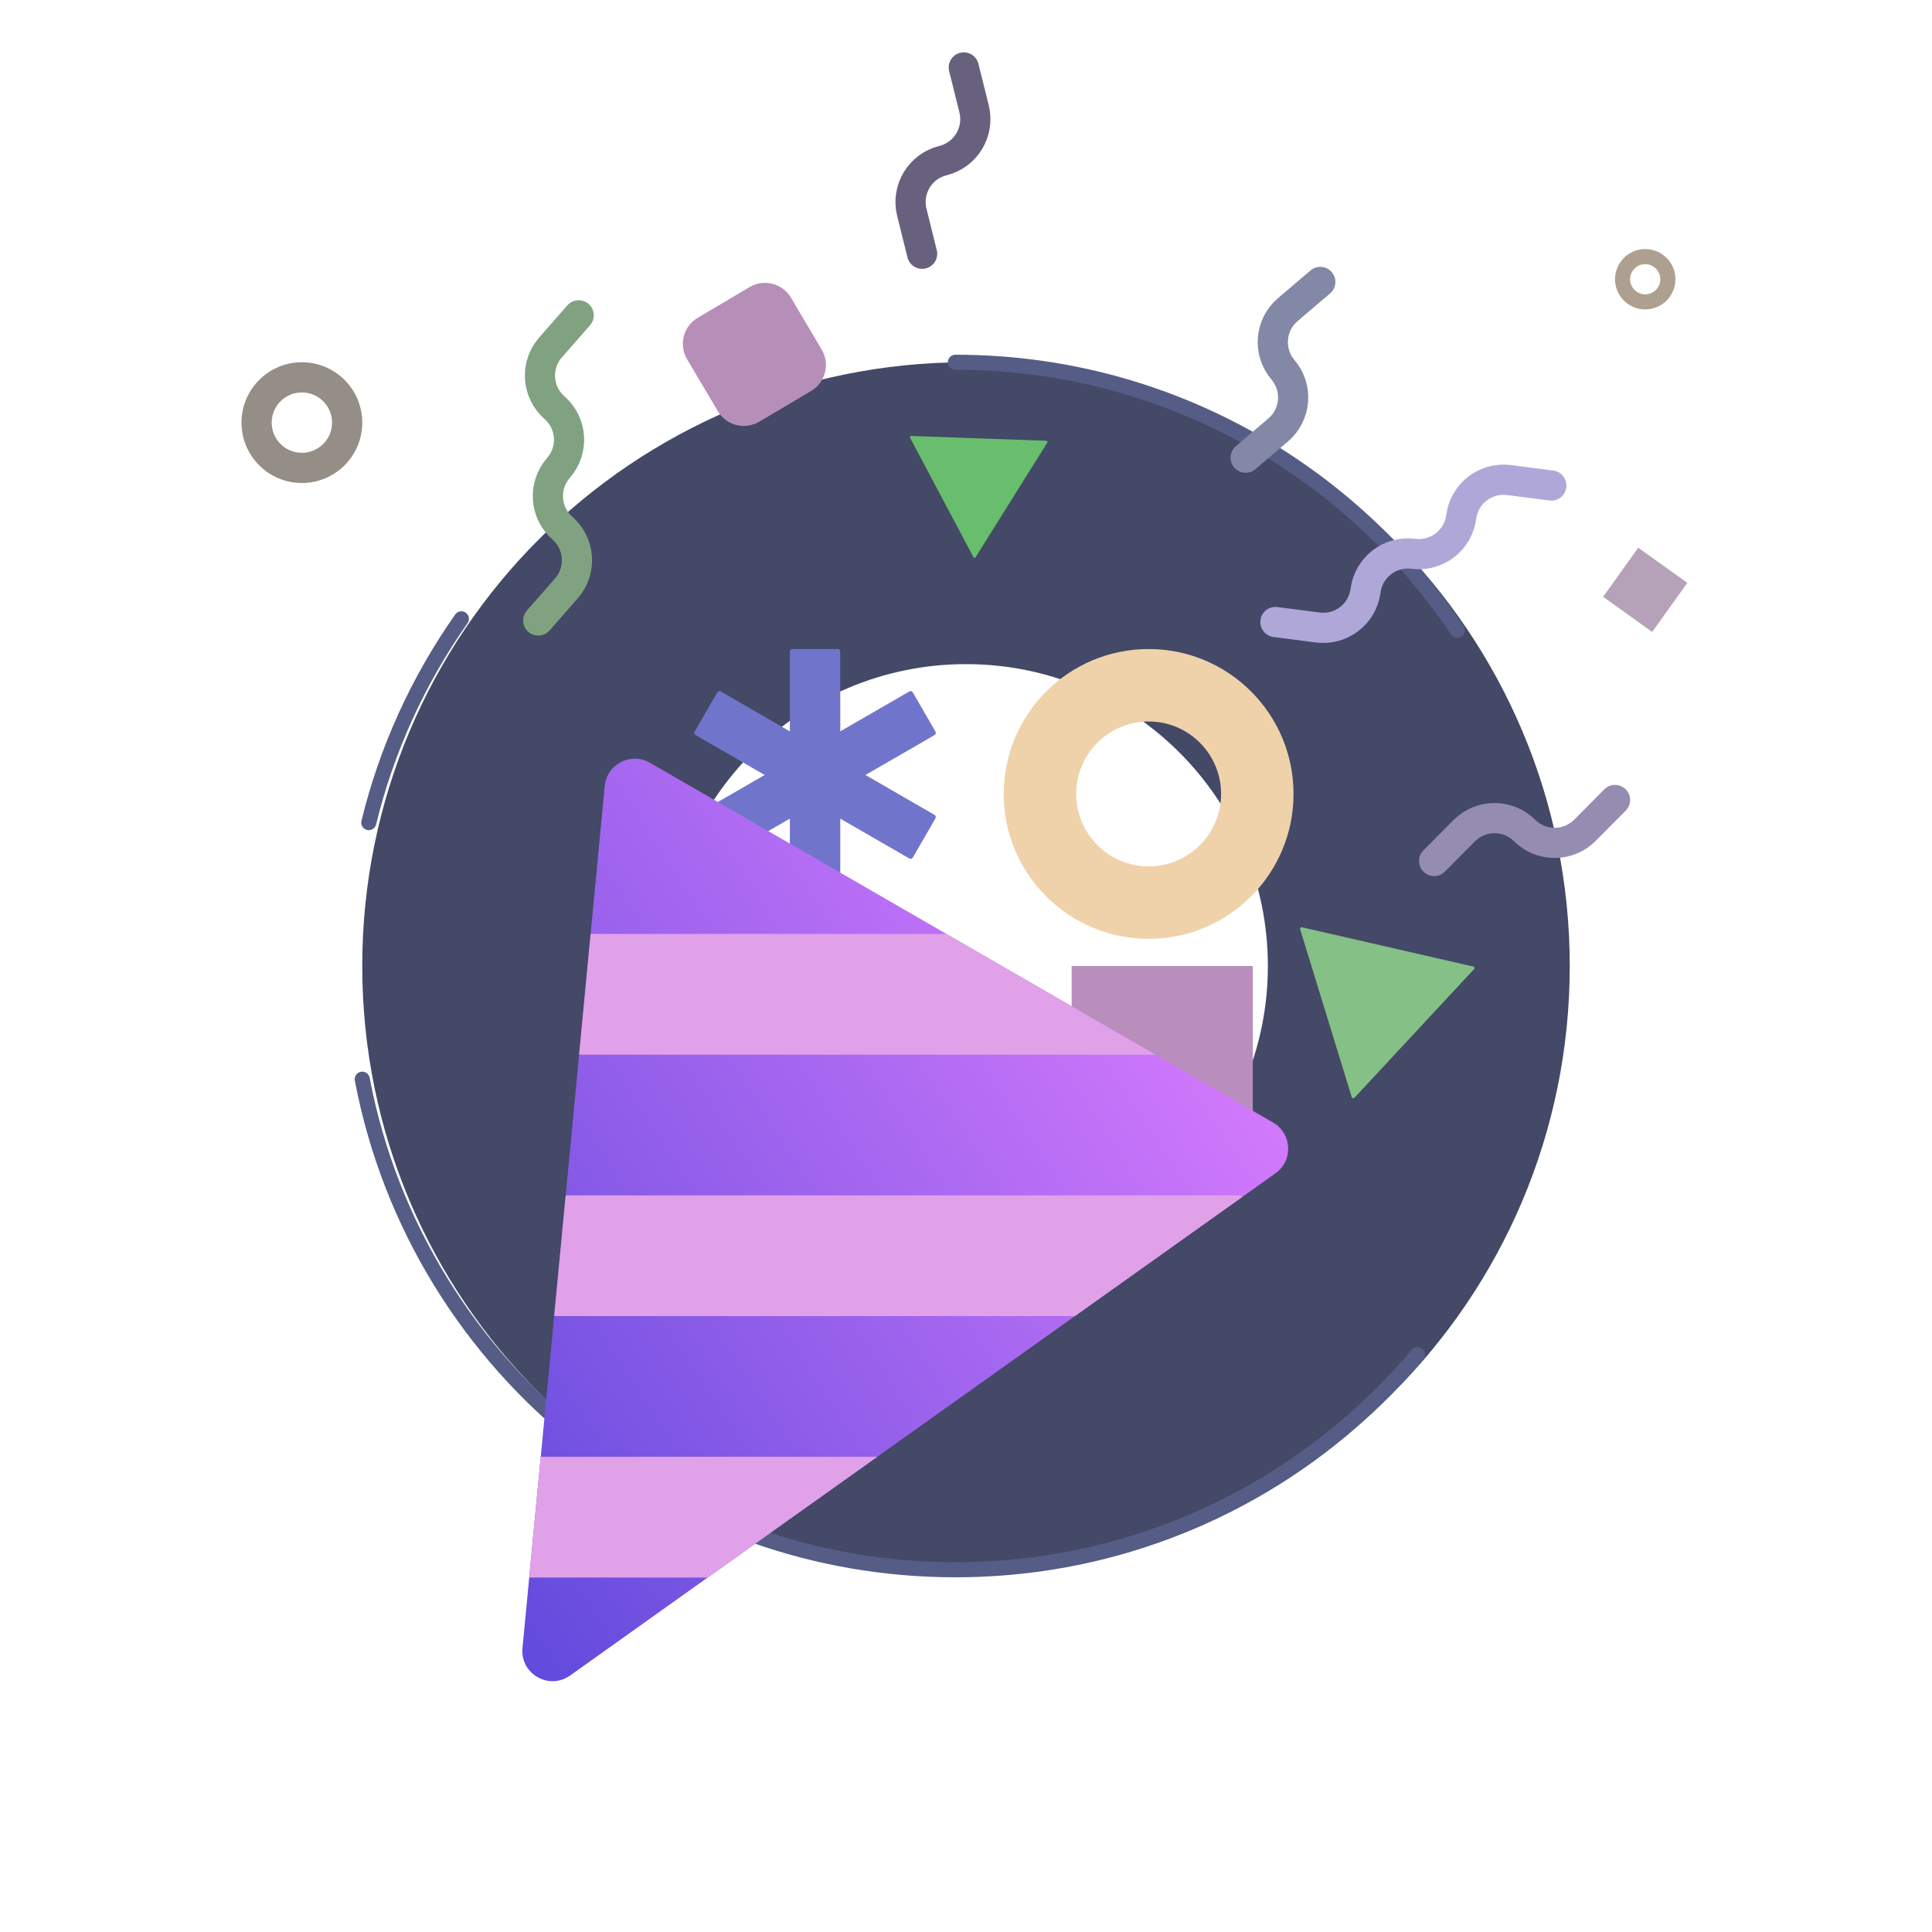
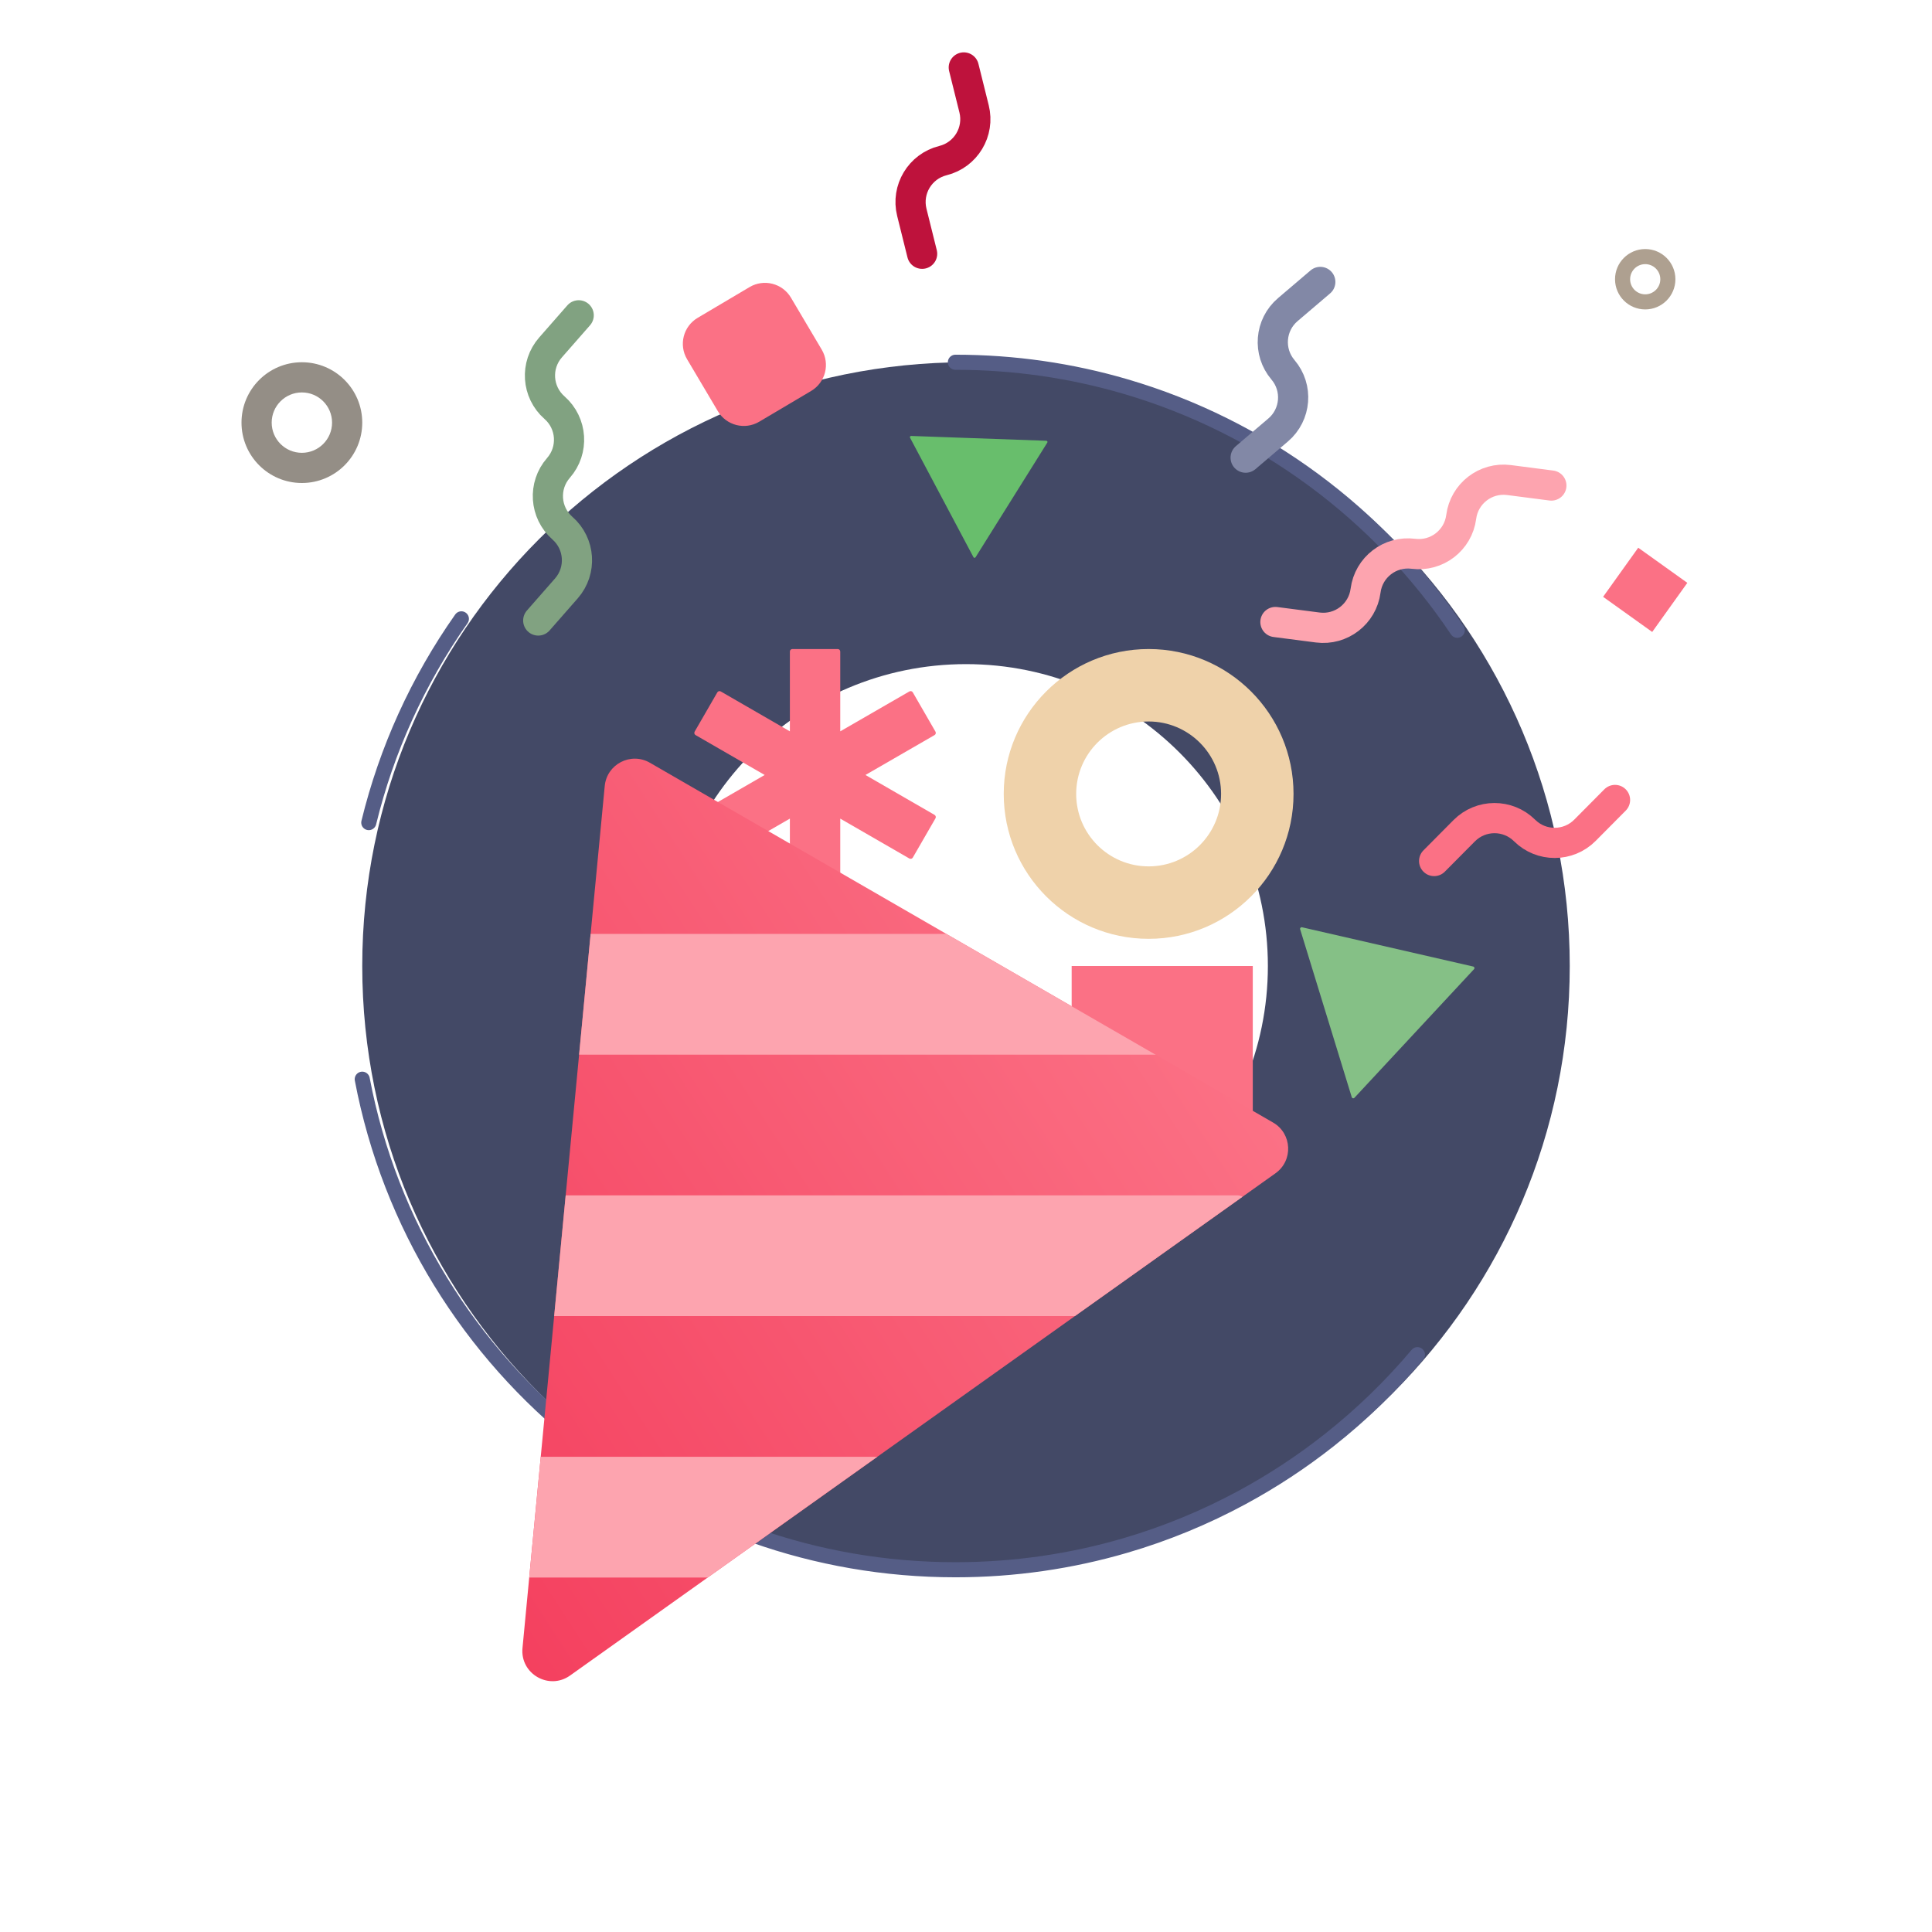
<svg xmlns="http://www.w3.org/2000/svg" width="256" height="256" viewBox="0 0 256 256" fill="none">
  <path fill-rule="evenodd" clip-rule="evenodd" d="M128 208C172.183 208 208 172.183 208 128C208 83.817 172.183 48 128 48C83.817 48 48 83.817 48 128C48 172.183 83.817 208 128 208ZM128 168C150.091 168 168 150.091 168 128C168 105.909 150.091 88 128 88C105.909 88 88 105.909 88 128C88 150.091 105.909 168 128 168Z" fill="#434966" />
  <path d="M71.32 82.219L75.049 77.966C77.109 75.616 76.874 72.042 74.525 69.983V69.983C72.175 67.923 71.941 64.349 74 62V62C76.059 59.651 75.825 56.077 73.475 54.017V54.017C71.126 51.958 70.891 48.384 72.951 46.035L76.68 41.781" stroke="#81A281" stroke-width="4" stroke-linecap="round" stroke-linejoin="round" />
-   <rect x="89" y="44.156" width="16" height="16" rx="4" transform="rotate(-30.6488 89 44.1564)" fill="#B68FB9" />
-   <rect x="217.074" y="72.576" width="8" height="8" transform="rotate(35.5802 217.074 72.5758)" fill="#B6A2B8" />
-   <rect x="142" y="128" width="24" height="24" fill="#B98EBC" />
+   <rect x="89" y="44.156" width="16" height="16" rx="4" transform="rotate(-30.6488 89 44.1564)" fill="#fb7185" />
+   <rect x="217.074" y="72.576" width="8" height="8" transform="rotate(35.5802 217.074 72.5758)" fill="#fb7185" />
+   <rect x="142" y="128" width="24" height="24" fill="#fb7185" />
  <path d="M120.586 58.001C120.528 57.892 120.61 57.761 120.733 57.766L138.643 58.404C138.766 58.408 138.838 58.544 138.773 58.648L129.266 73.84C129.2 73.944 129.046 73.939 128.989 73.83L120.586 58.001Z" fill="#68BE6C" />
  <path d="M172.277 123.132C172.23 122.979 172.366 122.833 172.522 122.868L195.213 128.073C195.369 128.109 195.428 128.3 195.319 128.417L179.466 145.466C179.357 145.583 179.162 145.538 179.115 145.385L172.277 123.132Z" fill="#85C086" />
-   <path fill-rule="evenodd" clip-rule="evenodd" d="M104.663 86.334C104.663 86.149 104.812 86 104.997 86H111.005C111.189 86 111.338 86.149 111.338 86.334V96.907L120.495 91.621C120.655 91.528 120.859 91.583 120.951 91.743L123.955 96.946C124.048 97.106 123.993 97.31 123.833 97.402L114.676 102.689L123.832 107.976C123.992 108.068 124.047 108.272 123.955 108.432L120.951 113.635C120.859 113.794 120.654 113.849 120.495 113.757L111.338 108.471V119.044C111.338 119.228 111.189 119.378 111.005 119.378H104.997C104.812 119.378 104.663 119.228 104.663 119.044V108.47L95.505 113.757C95.346 113.849 95.142 113.794 95.049 113.635L92.046 108.432C91.953 108.272 92.008 108.068 92.168 107.976L101.325 102.689L92.167 97.402C92.007 97.31 91.953 97.106 92.045 96.946L95.049 91.743C95.141 91.583 95.345 91.528 95.505 91.621L104.663 96.908V86.334Z" fill="#7075CB" />
+   <path fill-rule="evenodd" clip-rule="evenodd" d="M104.663 86.334C104.663 86.149 104.812 86 104.997 86H111.005C111.189 86 111.338 86.149 111.338 86.334V96.907L120.495 91.621C120.655 91.528 120.859 91.583 120.951 91.743L123.955 96.946C124.048 97.106 123.993 97.31 123.833 97.402L114.676 102.689L123.832 107.976C123.992 108.068 124.047 108.272 123.955 108.432L120.951 113.635C120.859 113.794 120.654 113.849 120.495 113.757L111.338 108.471V119.044C111.338 119.228 111.189 119.378 111.005 119.378H104.997C104.812 119.378 104.663 119.228 104.663 119.044V108.47L95.505 113.757C95.346 113.849 95.142 113.794 95.049 113.635L92.046 108.432C91.953 108.272 92.008 108.068 92.168 107.976L101.325 102.689L92.167 97.402C92.007 97.31 91.953 97.106 92.045 96.946L95.049 91.743C95.141 91.583 95.345 91.528 95.505 91.621L104.663 96.908V86.334Z" fill="#fb7185" />
  <path fill-rule="evenodd" clip-rule="evenodd" d="M152.2 124.399C162.803 124.399 171.399 115.803 171.399 105.2C171.399 94.596 162.803 86 152.2 86C141.596 86 133 94.596 133 105.2C133 115.803 141.596 124.399 152.2 124.399ZM152.2 114.799C157.502 114.799 161.799 110.502 161.799 105.2C161.799 99.898 157.502 95.6 152.2 95.6C146.898 95.6 142.6 99.898 142.6 105.2C142.6 110.502 146.898 114.799 152.2 114.799Z" fill="#EFD2AA" />
  <path fill-rule="evenodd" clip-rule="evenodd" d="M40 64C44.418 64 48 60.418 48 56C48 51.582 44.418 48 40 48C35.582 48 32 51.582 32 56C32 60.418 35.582 64 40 64ZM40 60C42.209 60 44 58.209 44 56C44 53.791 42.209 52 40 52C37.791 52 36 53.791 36 56C36 58.209 37.791 60 40 60Z" fill="#948E86" />
  <path fill-rule="evenodd" clip-rule="evenodd" d="M218 41C220.209 41 222 39.209 222 37C222 34.791 220.209 33 218 33C215.791 33 214 34.791 214 37C214 39.209 215.791 41 218 41ZM218 39C219.105 39 220 38.105 220 37C220 35.895 219.105 35 218 35C216.895 35 216 35.895 216 37C216 38.105 216.895 39 218 39Z" fill="#AEA090" />
  <path d="M126.596 48C134.408 48 141.959 49.12 149.096 51.208C167.283 56.528 182.787 68.133 193.096 83.513M187.817 179.5C186.054 181.595 184.184 183.597 182.218 185.5C180.27 187.384 178.227 189.171 176.096 190.851C172.499 193.688 168.653 196.222 164.596 198.416C159.713 201.057 154.524 203.205 149.096 204.792C141.959 206.88 134.408 208 126.596 208C107.907 208 90.714 201.591 77.096 190.851C62.256 179.148 51.661 162.301 48 143M61.136 82C58.27 86.07 55.775 90.42 53.698 95C51.674 99.463 50.049 104.145 48.866 109" stroke="#555D86" stroke-width="2" stroke-linecap="round" />
  <path d="M69.233 218.378C68.907 221.79 72.743 224.004 75.535 222.017L169.01 155.465C171.382 153.776 171.212 150.199 168.69 148.743L86.112 101.066C83.59 99.61 80.407 101.251 80.13 104.151L69.233 218.378Z" fill="url(#paint0_linear_277_11257)" />
  <mask id="mask0_277_11257" style="mask-type:alpha" maskUnits="userSpaceOnUse" x="69" y="100" width="102" height="123">
-     <path d="M69.233 218.378C68.907 221.79 72.743 224.004 75.535 222.017L169.01 155.465C171.382 153.776 171.212 150.199 168.69 148.743L86.112 101.066C83.59 99.61 80.407 101.252 80.131 104.151L69.233 218.378Z" fill="#AF9EFF" />
+     <path d="M69.233 218.378C68.907 221.79 72.743 224.004 75.535 222.017L169.01 155.465C171.382 153.776 171.212 150.199 168.69 148.743L86.112 101.066C83.59 99.61 80.407 101.252 80.131 104.151L69.233 218.378Z" fill="#fda4af" />
  </mask>
  <g mask="url(#mask0_277_11257)">
-     <rect x="57.255" y="123.748" width="128" height="16" rx="1.28" fill="#E0A1E9" />
-     <rect x="37.255" y="158.389" width="128" height="16" rx="1.28" fill="#E0A1E9" />
-     <rect x="17.255" y="193.03" width="128" height="16" rx="1.28" fill="#E0A1E9" />
+     <rect x="57.255" y="123.748" width="128" height="16" rx="1.28" fill="#fda4af" />
+     <rect x="37.255" y="158.389" width="128" height="16" rx="1.28" fill="#fda4af" />
+     <rect x="17.255" y="193.03" width="128" height="16" rx="1.28" fill="#fda4af" />
  </g>
  <path d="M165.054 60.642L169.361 56.974C171.739 54.949 172.026 51.379 170 49V49C167.975 46.621 168.261 43.051 170.64 41.026L174.946 37.358" stroke="#8288A6" stroke-width="4" stroke-linecap="round" stroke-linejoin="round" />
-   <path d="M169 82.421L174.61 83.147C177.708 83.548 180.545 81.361 180.946 78.263V78.263C181.347 75.164 184.184 72.978 187.282 73.378V73.378C190.38 73.779 193.217 71.593 193.618 68.494V68.494C194.019 65.396 196.856 63.209 199.954 63.61L205.564 64.336" stroke="#B0A7D9" stroke-width="4" stroke-linecap="round" stroke-linejoin="round" />
-   <path d="M122.186 33.626L120.821 28.136C120.067 25.104 121.914 22.035 124.946 21.281V21.281C127.978 20.528 129.825 17.459 129.071 14.427L127.706 8.937" stroke="#68617E" stroke-width="4" stroke-linecap="round" stroke-linejoin="round" />
-   <path d="M190.03 114.09L194.015 110.075C196.216 107.858 199.798 107.844 202.015 110.045V110.045C204.233 112.246 207.814 112.232 210.015 110.015L214 106" stroke="#958CB2" stroke-width="4" stroke-linecap="round" stroke-linejoin="round" />
+   <path d="M169 82.421L174.61 83.147C177.708 83.548 180.545 81.361 180.946 78.263V78.263C181.347 75.164 184.184 72.978 187.282 73.378V73.378C190.38 73.779 193.217 71.593 193.618 68.494V68.494C194.019 65.396 196.856 63.209 199.954 63.61L205.564 64.336" stroke="#fda4af" stroke-width="4" stroke-linecap="round" stroke-linejoin="round" />
+   <path d="M122.186 33.626L120.821 28.136C120.067 25.104 121.914 22.035 124.946 21.281V21.281C127.978 20.528 129.825 17.459 129.071 14.427L127.706 8.937" stroke="#be123c" stroke-width="4" stroke-linecap="round" stroke-linejoin="round" />
+   <path d="M190.03 114.09L194.015 110.075C196.216 107.858 199.798 107.844 202.015 110.045V110.045C204.233 112.246 207.814 112.232 210.015 110.015L214 106" stroke="#fb7185" stroke-width="4" stroke-linecap="round" stroke-linejoin="round" />
  <defs>
    <linearGradient id="paint0_linear_277_11257" x1="67.5" y1="223.5" x2="173.05" y2="155.153" gradientUnits="userSpaceOnUse">
-       <stop stop-color="#5E49DC" />
-       <stop offset="1" stop-color="#D279FC" />
+       <stop stop-color="#f43f5e" />
+       <stop offset="1" stop-color="#fb7185" />
    </linearGradient>
  </defs>
</svg>
